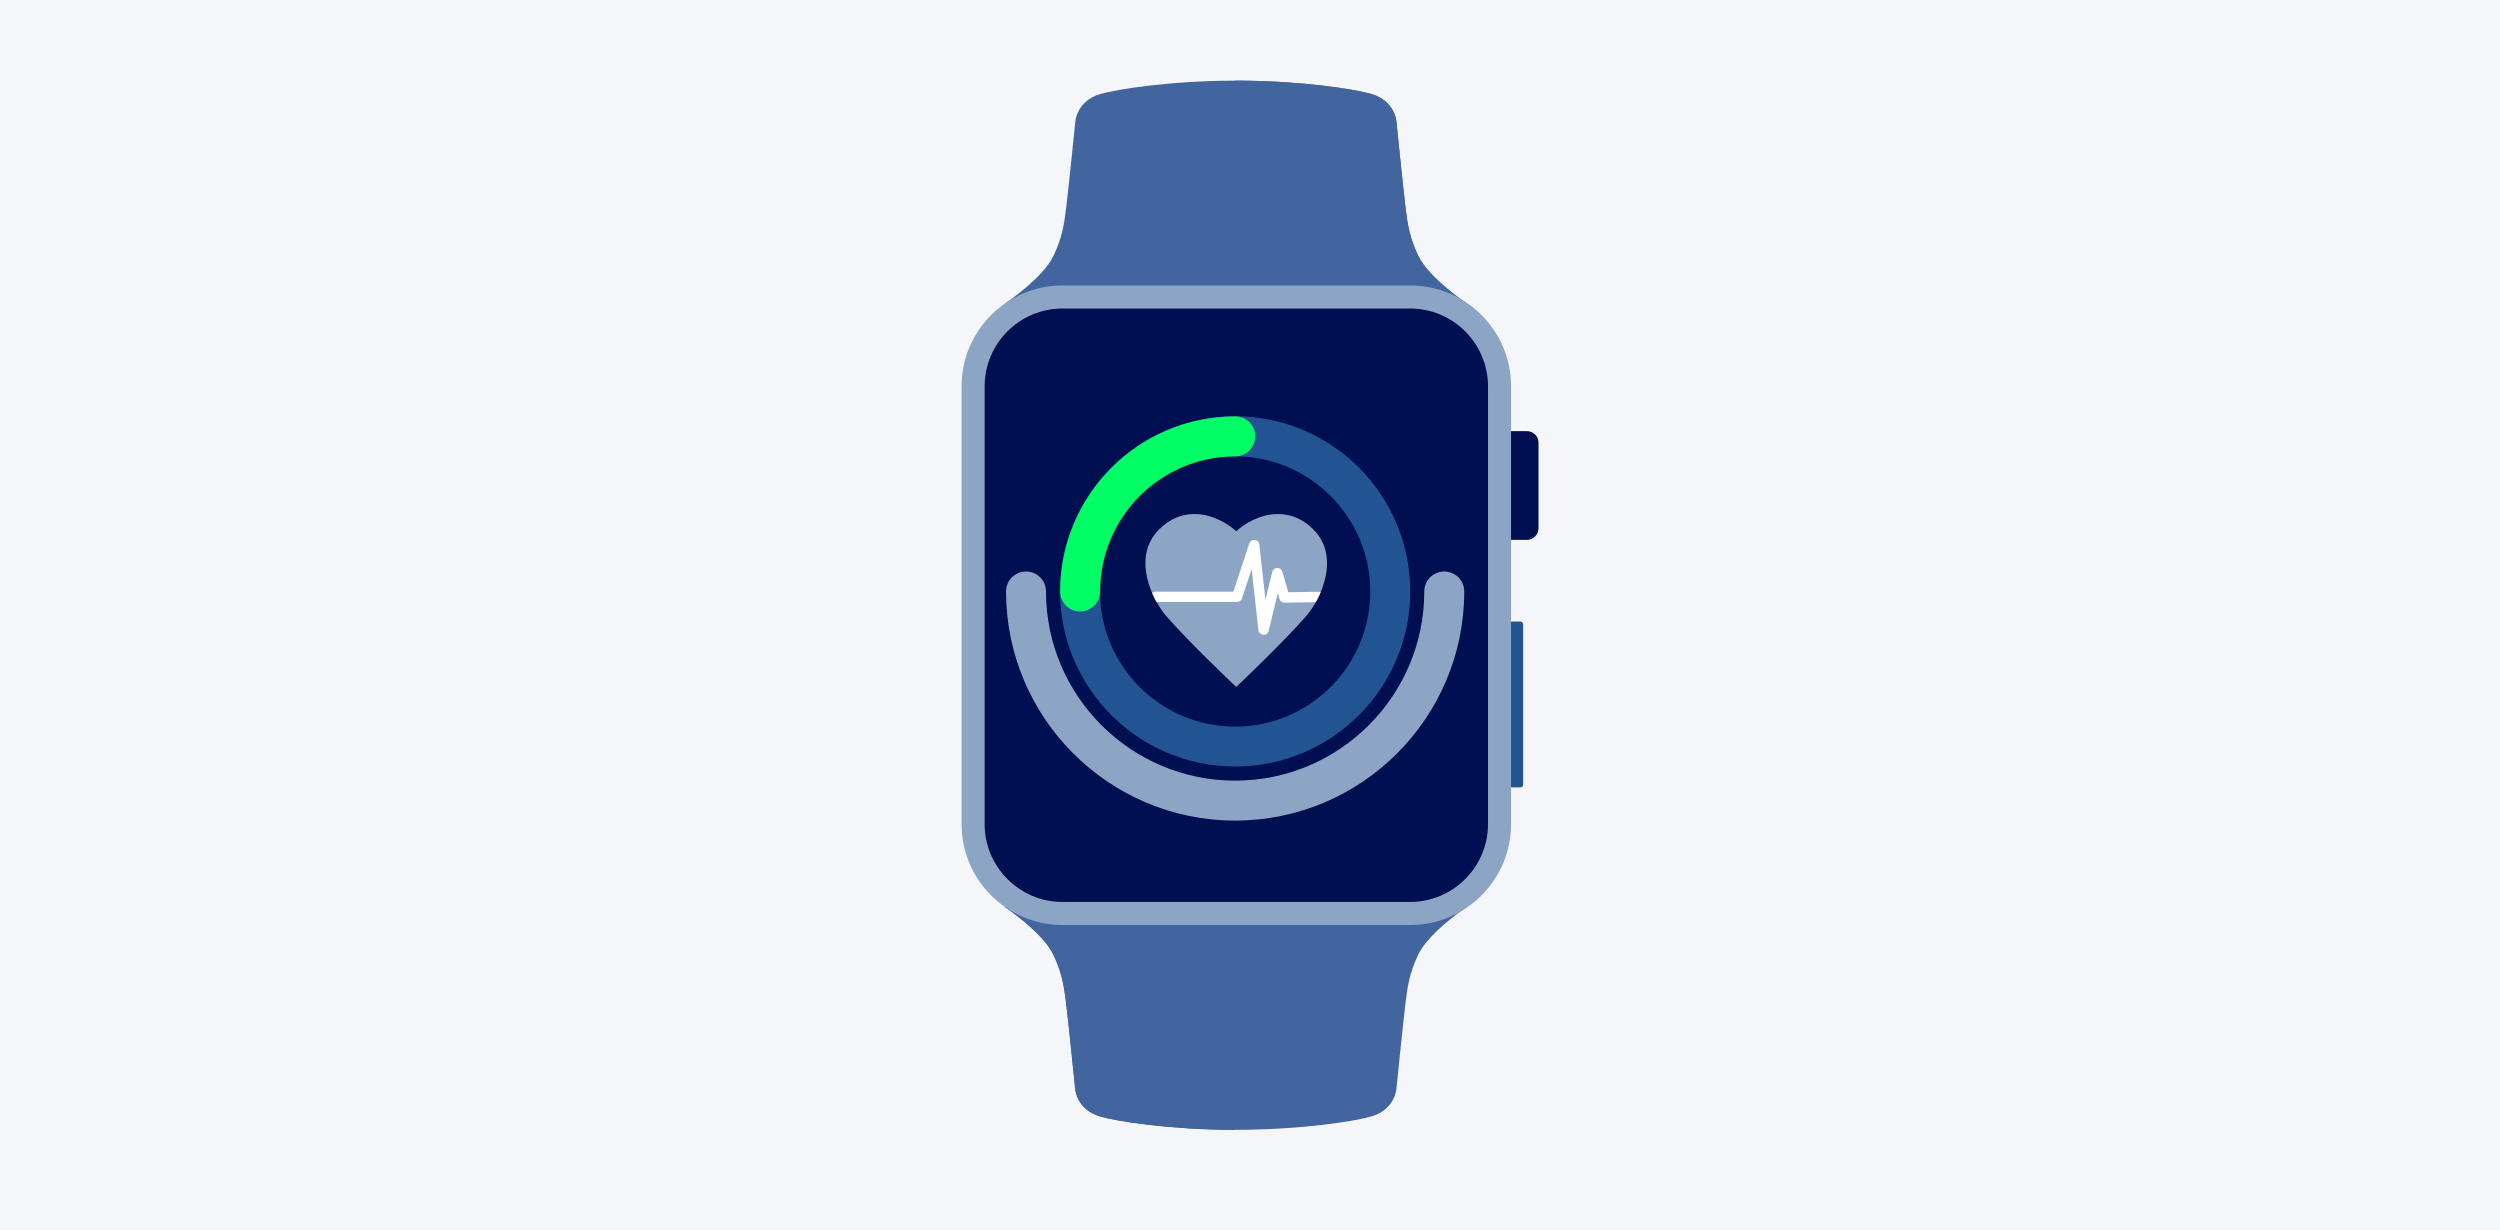
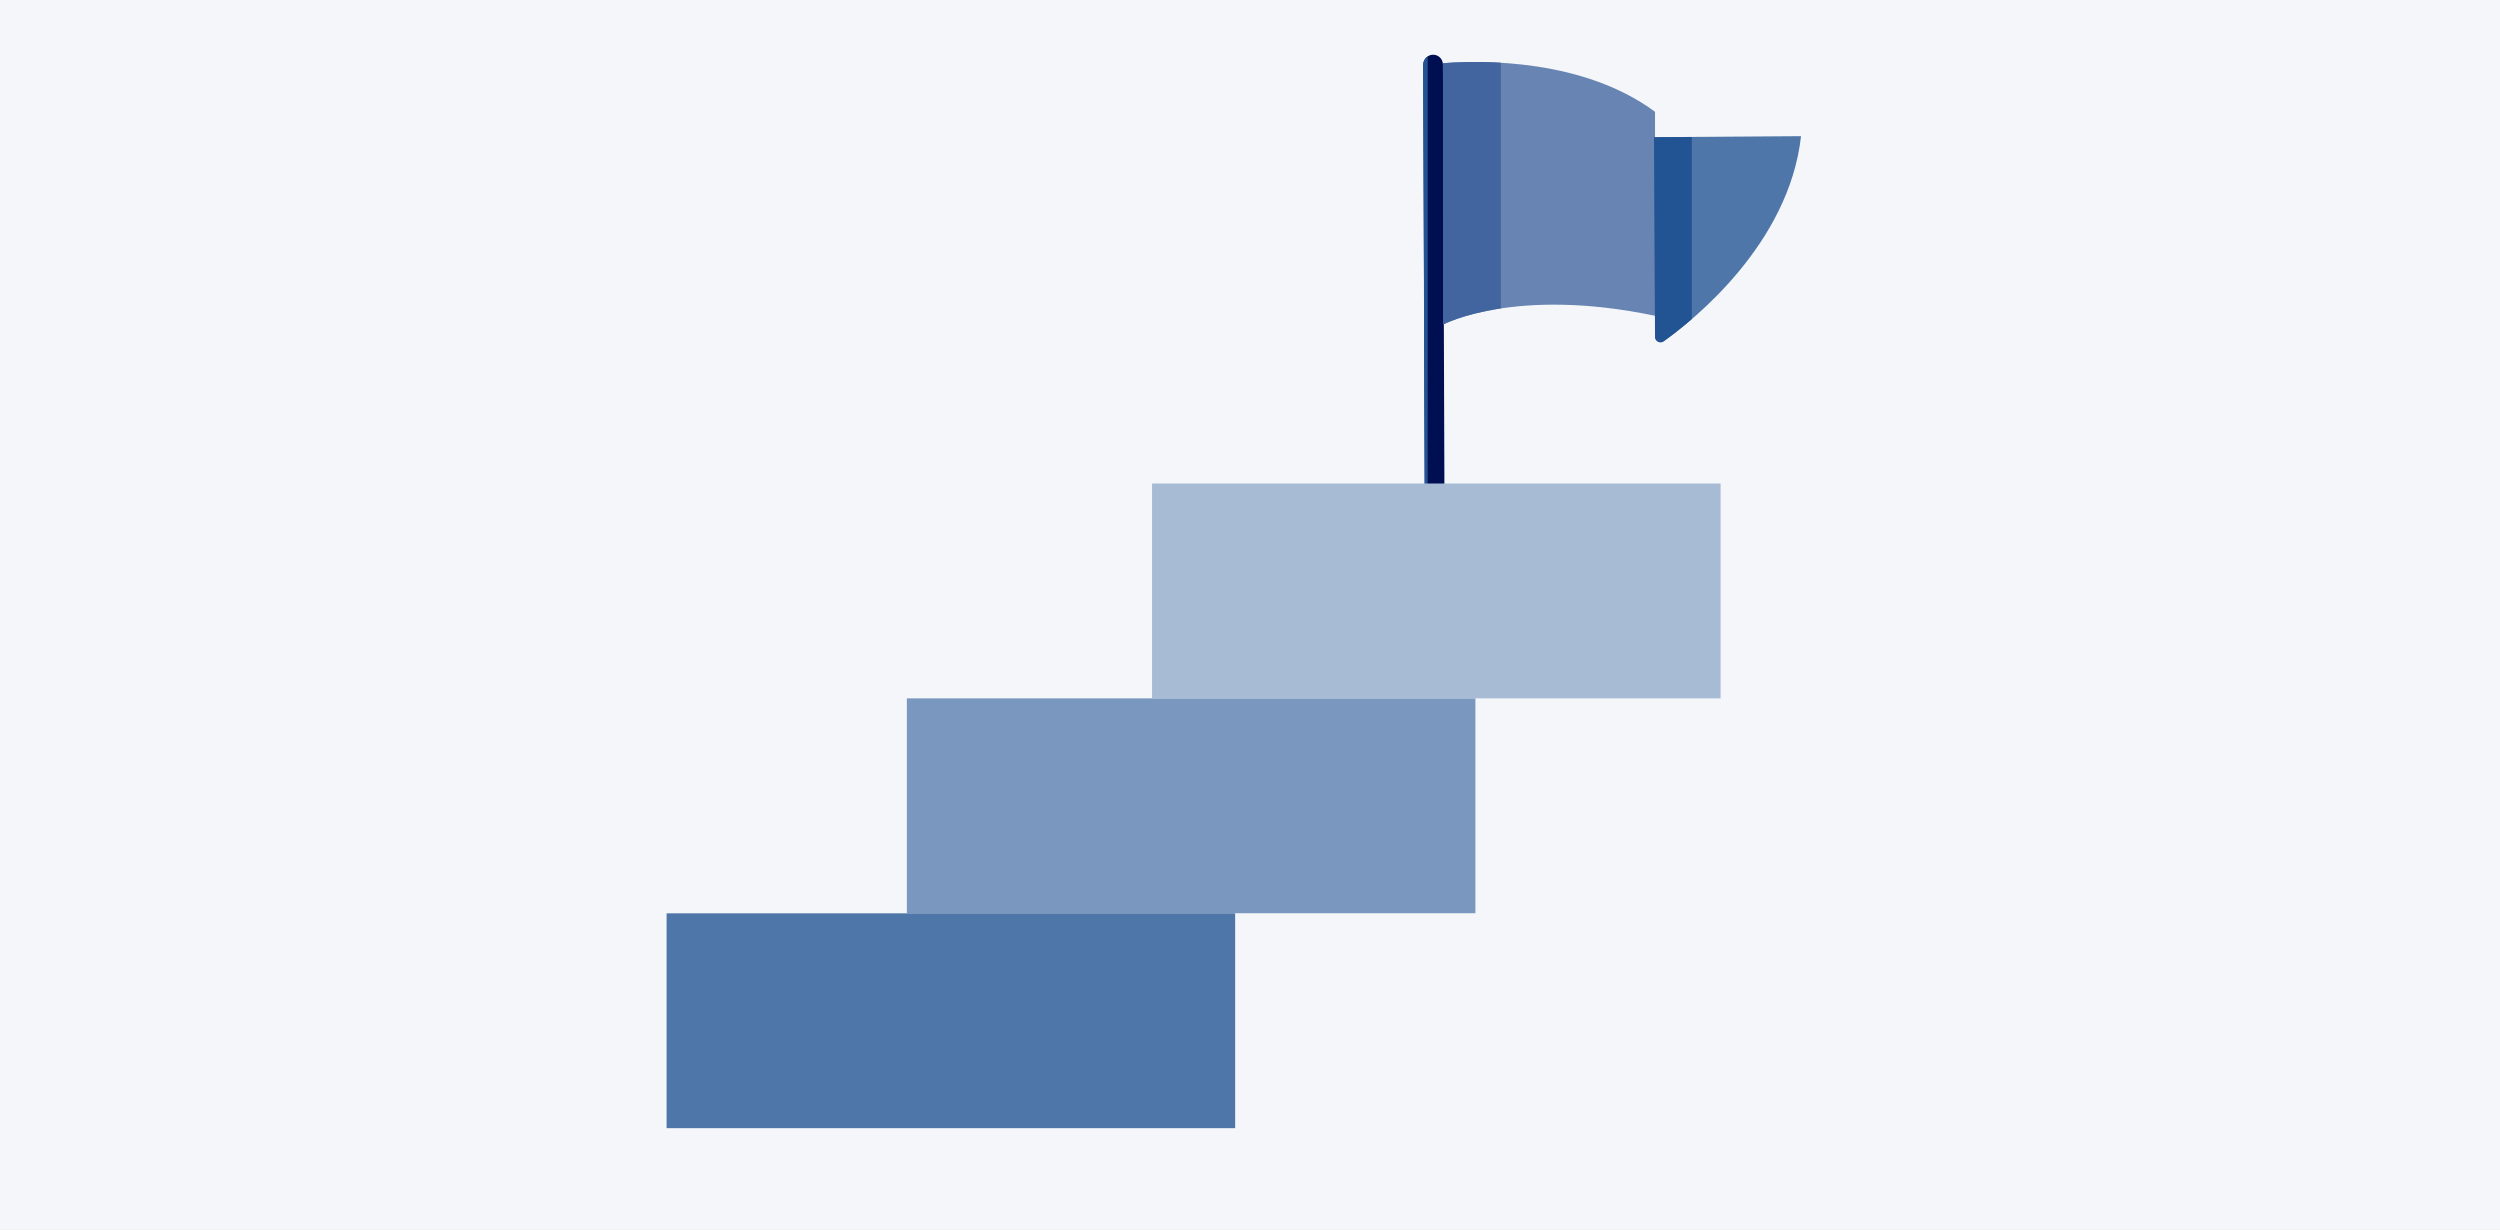
<svg xmlns="http://www.w3.org/2000/svg" viewBox="0 0 244 120">
-   <defs>
-     <clipPath id="clippath">
-       <path d="m120.66,67.05l-.43-.41c-.17-.16-4.27-4.06-6.41-6.52-1.39-1.59-3.39-5.76-.69-8.45,1.02-1.02,2.2-1.52,3.52-1.5,1.76.03,3.25.99,4.01,1.68.76-.7,2.26-1.66,4.01-1.68.02,0,.05,0,.07,0,1.29,0,2.45.51,3.44,1.5h0c2.7,2.7.7,6.86-.69,8.45-2.14,2.46-6.24,6.36-6.41,6.52l-.43.41Z" fill="#8da5c4" stroke-width="0" />
-     </clipPath>
-   </defs>
  <g id="Hintergrund">
    <rect x="0" width="244" height="120" fill="#f4f6f9" stroke-width="0" />
  </g>
  <g id="Design">
    <g>
-       <g>
-         <path d="m143.19,29.65s-3.75-2.5-4.78-4.7c-.81-1.73-1.01-2.89-1.22-4.6-.26-2.1-.89-8.4-.89-8.4,0,0-.08-2.07-2.44-2.77-1.58-.47-6.8-1.3-13.17-1.31h0s-.05,0-.07,0-.05,0-.07,0h0c-6.37.01-11.59.85-13.17,1.31-2.36.69-2.44,2.77-2.44,2.77,0,0-.63,6.3-.89,8.4-.21,1.71-.41,2.87-1.22,4.6-1.03,2.21-4.78,4.7-4.78,4.7l22.58-.71,22.58.71Z" fill="#42659f" stroke-width="0" />
-         <path d="m143.19,88.49s-3.75,2.5-4.78,4.7c-.81,1.73-1.01,2.89-1.22,4.6-.26,2.1-.89,8.4-.89,8.4,0,0-.08,2.07-2.44,2.77-1.58.47-6.8,1.3-13.17,1.31h0s-.05,0-.07,0-.05,0-.07,0h0c-6.37-.01-11.59-.85-13.17-1.31-2.36-.69-2.44-2.77-2.44-2.77,0,0-.63-6.3-.89-8.4-.21-1.71-.41-2.87-1.22-4.6-1.03-2.21-4.78-4.7-4.78-4.7l22.58.71,22.58-.71Z" fill="#42659f" stroke-width="0" />
-         <path d="m103.81,28.07h33.7c5.4,0,9.79,4.39,9.79,9.79v42.44c0,5.4-4.39,9.79-9.79,9.79h-33.7c-5.4,0-9.79-4.39-9.79-9.79v-42.45c0-5.4,4.39-9.79,9.79-9.79Z" fill="#000e52" stroke-width="0" />
-         <path d="m147.11,60.66h1.27c.16,0,.28.13.28.28v15.63c0,.16-.13.28-.28.28h-1.27c-.16,0-.28-.13-.28-.28v-15.63c0-.16.13-.28.28-.28Z" fill="#225494" stroke-width="0" />
-         <rect x="146.31" y="42.08" width="3.85" height="10.61" rx="1.13" ry="1.13" fill="#000e52" stroke-width="0" />
-         <path d="m120.55,110.28v-21.07l-22.52-.71s3.75,2.5,4.78,4.7c.81,1.73,1.01,2.89,1.22,4.6.26,2.1.89,8.4.89,8.4,0,0,.08,2.07,2.44,2.77,1.59.47,6.8,1.3,13.17,1.31h0s0,0,.01,0Z" fill="#42659f" stroke-width="0" />
-         <path d="m138.41,24.95c-.81-1.73-1.01-2.89-1.22-4.6-.26-2.1-.89-8.4-.89-8.4,0,0-.08-2.07-2.44-2.77-1.58-.47-6.8-1.3-13.17-1.31h0s-.05,0-.07,0h-.06v21.07h.06s22.58.71,22.58.71c0,0-3.75-2.5-4.78-4.7Z" fill="#42659f" stroke-width="0" />
-         <path d="m137.63,30.11c4.19,0,7.6,3.41,7.6,7.6v42.72c0,4.19-3.41,7.6-7.6,7.6h-33.93c-4.19,0-7.6-3.41-7.6-7.6v-42.72c0-4.19,3.41-7.6,7.6-7.6h33.93m0-2.25h-33.93c-5.44,0-9.85,4.41-9.85,9.85v42.72c0,5.44,4.41,9.85,9.85,9.85h33.93c5.44,0,9.85-4.41,9.85-9.85v-42.72c0-5.44-4.41-9.85-9.85-9.85h0Z" fill="#8da5c4" stroke-width="0" />
-       </g>
-       <g>
-         <path d="m120.55,74.81c-9.42,0-17.09-7.66-17.09-17.09s7.66-17.09,17.09-17.09,17.09,7.66,17.09,17.09-7.66,17.09-17.09,17.09Zm0-30.27c-7.27,0-13.19,5.92-13.19,13.19s5.92,13.19,13.19,13.19,13.19-5.92,13.19-13.19-5.92-13.19-13.19-13.19Z" fill="#225494" stroke-width="0" />
-         <path d="m105.42,59.68c-1.08,0-1.95-.87-1.95-1.95,0-9.42,7.66-17.09,17.09-17.09,1.08,0,1.95.87,1.95,1.95s-.87,1.95-1.95,1.95c-7.27,0-13.19,5.92-13.19,13.19,0,1.08-.87,1.95-1.95,1.95Z" fill="#00ff64" stroke-width="0" />
-         <path d="m120.55,80.09c-12.33,0-22.36-10.03-22.36-22.36,0-1.08.87-1.95,1.95-1.95s1.95.87,1.95,1.95c0,10.18,8.28,18.46,18.46,18.46s18.46-8.28,18.46-18.46c0-1.08.87-1.95,1.95-1.95s1.95.87,1.95,1.95c0,12.33-10.03,22.36-22.36,22.36Z" fill="#8da5c4" stroke-width="0" />
-       </g>
-       <g>
-         <path d="m120.66,67.05l-.43-.41c-.17-.16-4.27-4.06-6.41-6.52-1.39-1.59-3.39-5.76-.69-8.45,1.02-1.02,2.2-1.52,3.52-1.5,1.76.03,3.25.99,4.01,1.68.76-.7,2.26-1.66,4.01-1.68.02,0,.05,0,.07,0,1.29,0,2.45.51,3.44,1.5h0c2.7,2.7.7,6.86-.69,8.45-2.14,2.46-6.24,6.36-6.41,6.52l-.43.41Z" fill="#8da5c4" />
-         <g clip-path="url(#clippath)">
-           <path d="m123.32,61.94s-.02,0-.03,0c-.24-.02-.44-.2-.47-.45l-.66-5.95-.94,2.86c-.07.21-.26.35-.48.35h-7.98c-.28,0-.5-.23-.5-.5s.23-.5.5-.5h7.62l1.55-4.71c.07-.22.29-.37.53-.34.24.02.42.21.45.45l.6,5.4.66-2.73c.05-.22.25-.38.48-.39.24,0,.43.14.5.36l.59,2.01,2.95-.04h0c.27,0,.5.22.5.5,0,.28-.22.51-.5.51l-3.33.05h0c-.22,0-.42-.15-.48-.36l-.17-.57-.89,3.69c-.06.23-.26.39-.49.39Z" fill="#fff" stroke-width="0" />
-         </g>
-       </g>
+       <path d="m140.83,6.17c3.89-.31,13.75-.4,20.7,4.74v19.91c-13.71-2.87-20.7.86-20.7.86V6.17Z" fill="#6884b2" stroke-width="0" />
+       <path d="m140.03,52.85c-.53,0-.96-.46-.96-.99l-.16-45.54c0-.53.43-.98.96-.98h0c.53,0,.96.43.96.96l.16,45.55c0,.53-.43,1-.96,1h0Z" fill="#000e52" stroke-width="0" />
+       <path d="m139.35,5.5c-.27.18-.45.48-.45.83l.16,45.54c0,.27.11.51.28.69V5.5Z" fill="#225494" stroke-width="0" />
+       <path d="m146.48,6.12c-2.33-.14-4.33-.06-5.64.05v25.51s1.89-1.01,5.64-1.58V6.12Z" fill="#42659f" stroke-width="0" />
+       <path d="m161.43,13.39l14.35-.1c-1.17,10.53-10.53,17.97-13.4,20.02-.35.25-.84,0-.84-.43l-.1-19.49Z" fill="#4e76a9" stroke-width="0" />
+       <path d="m165.13,13.37l-3.7.02.1,19.49c0,.43.49.68.84.43.65-.46,1.62-1.19,2.75-2.17V13.37Z" fill="#225494" stroke-width="0" />
    </g>
+     <rect x="88.51" y="68.16" width="55.49" height="20.97" fill="#7a98bf" stroke-width="0" />
+     <rect x="65.06" y="89.14" width="55.49" height="20.97" fill="#4e76a9" stroke-width="0" />
+     <rect x="112.44" y="47.19" width="55.49" height="20.97" fill="#a7bbd4" stroke-width="0" />
  </g>
</svg>
